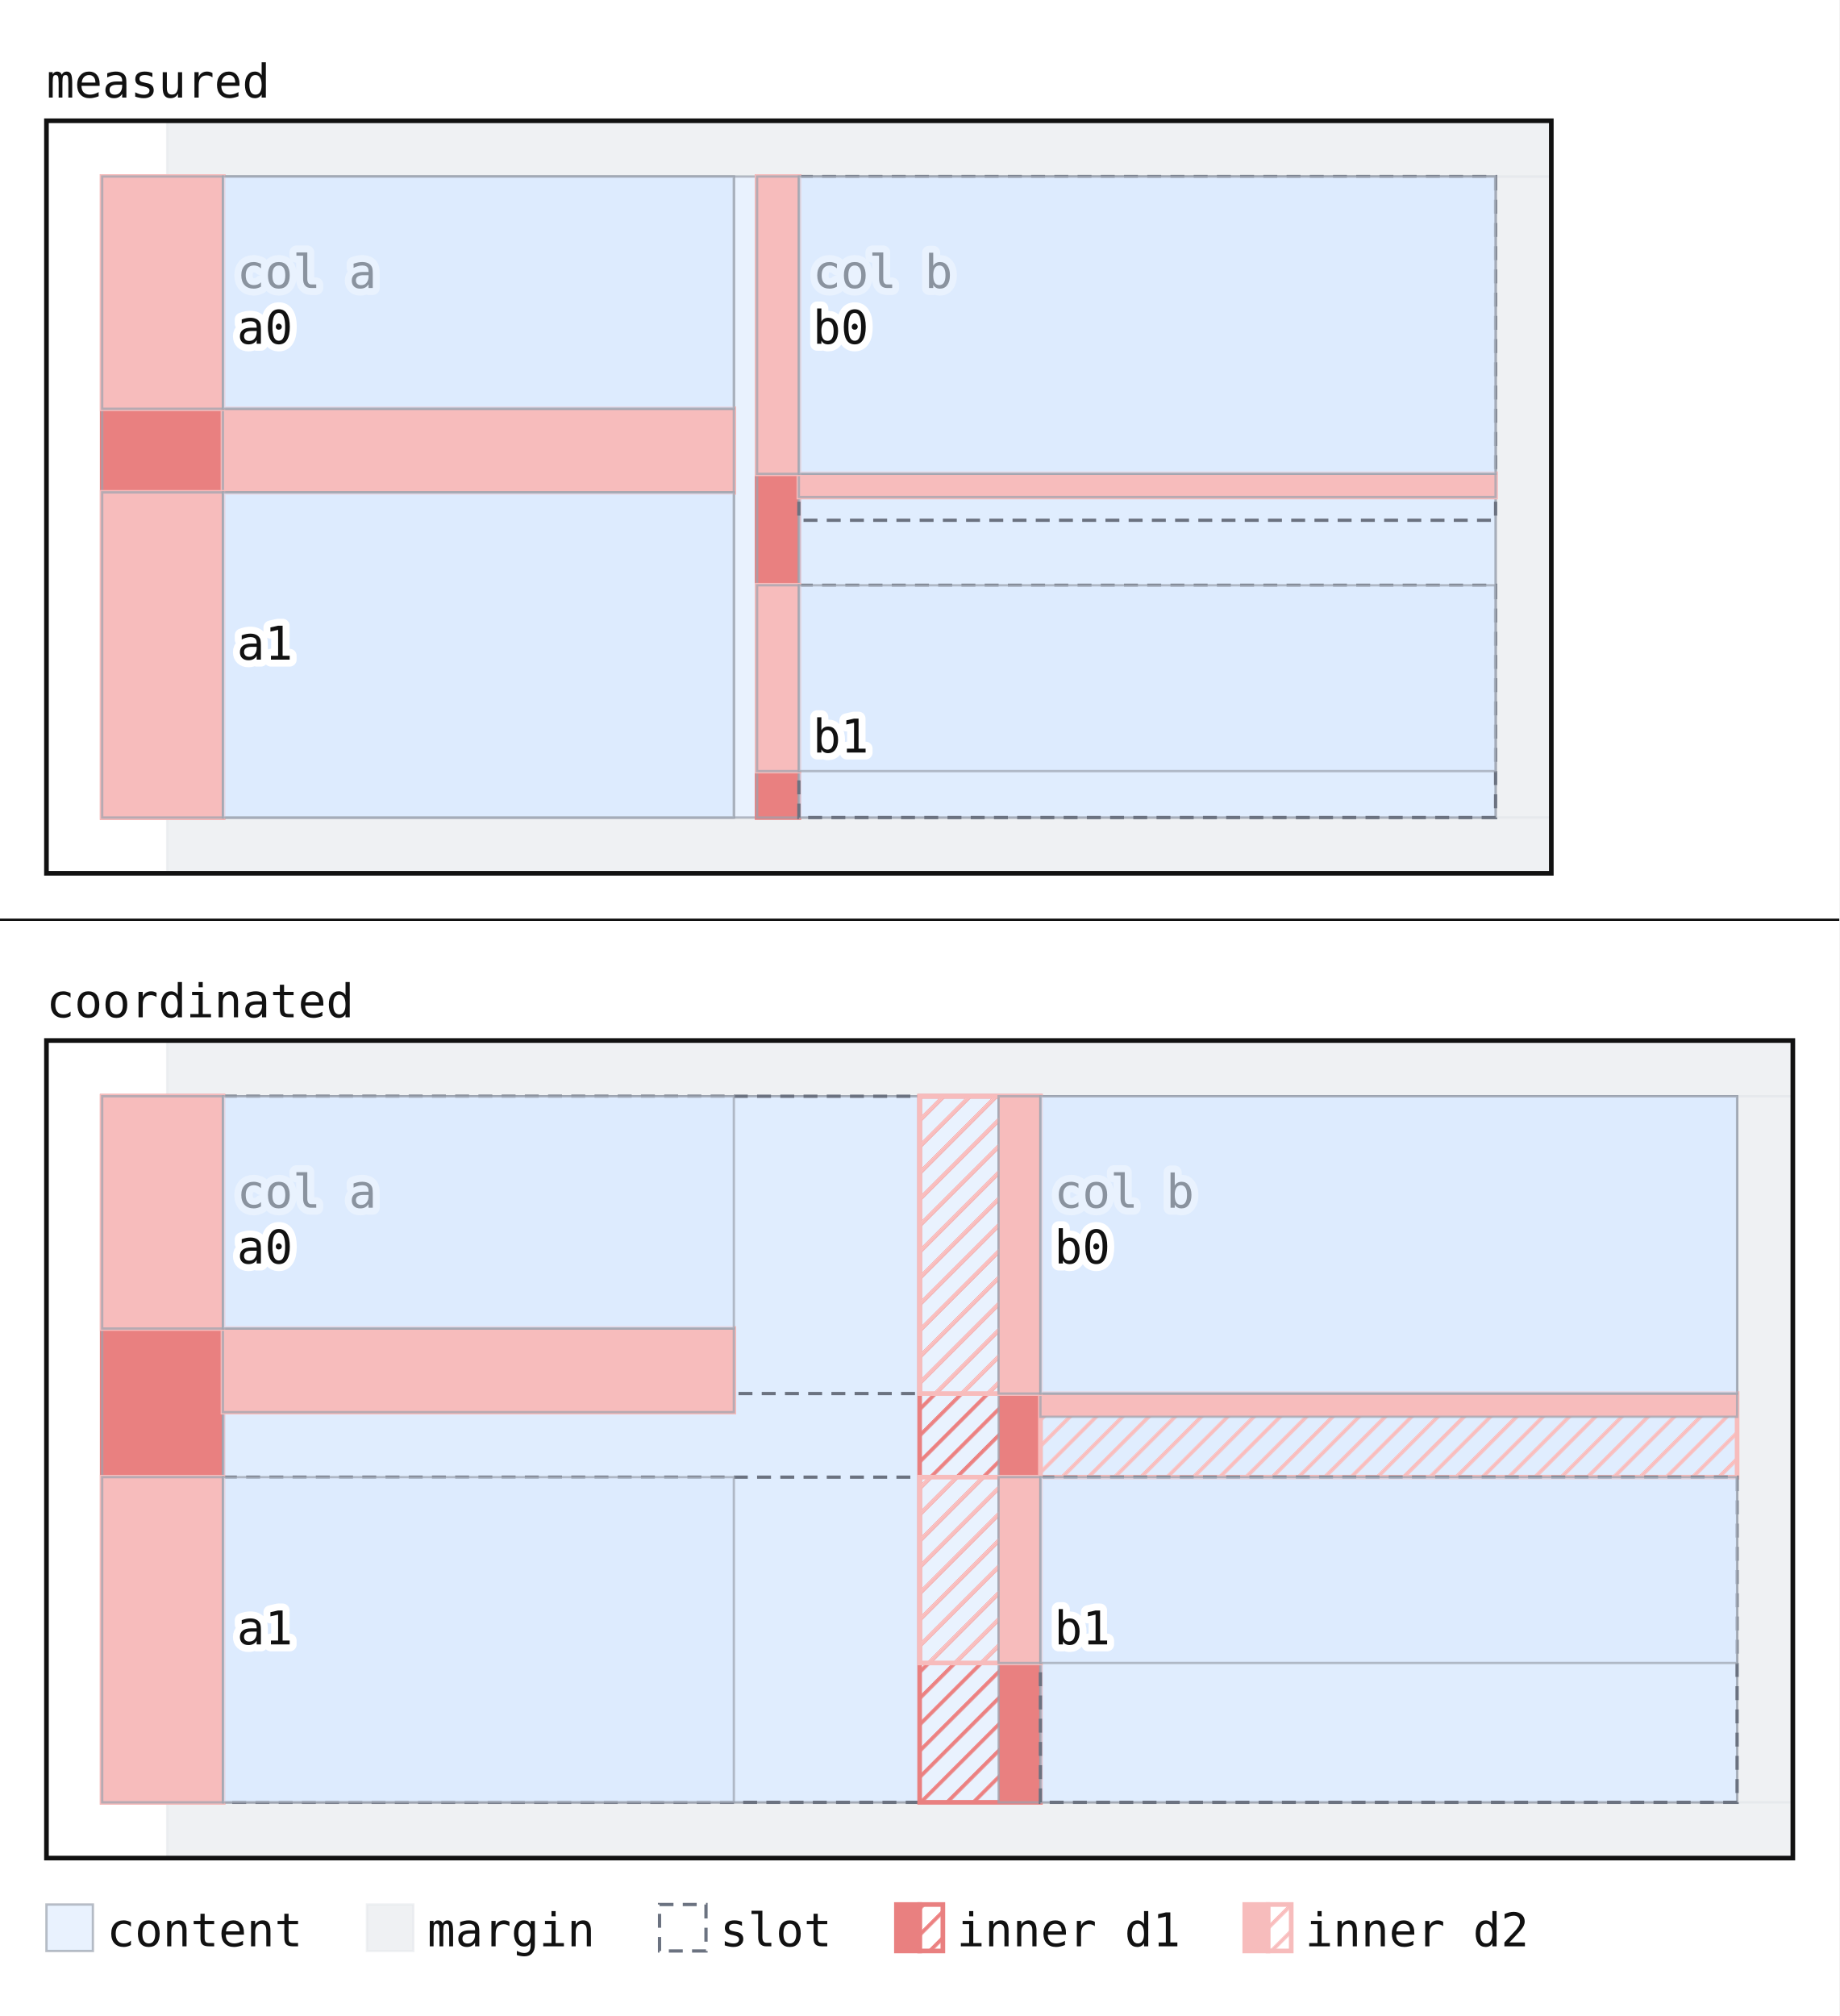
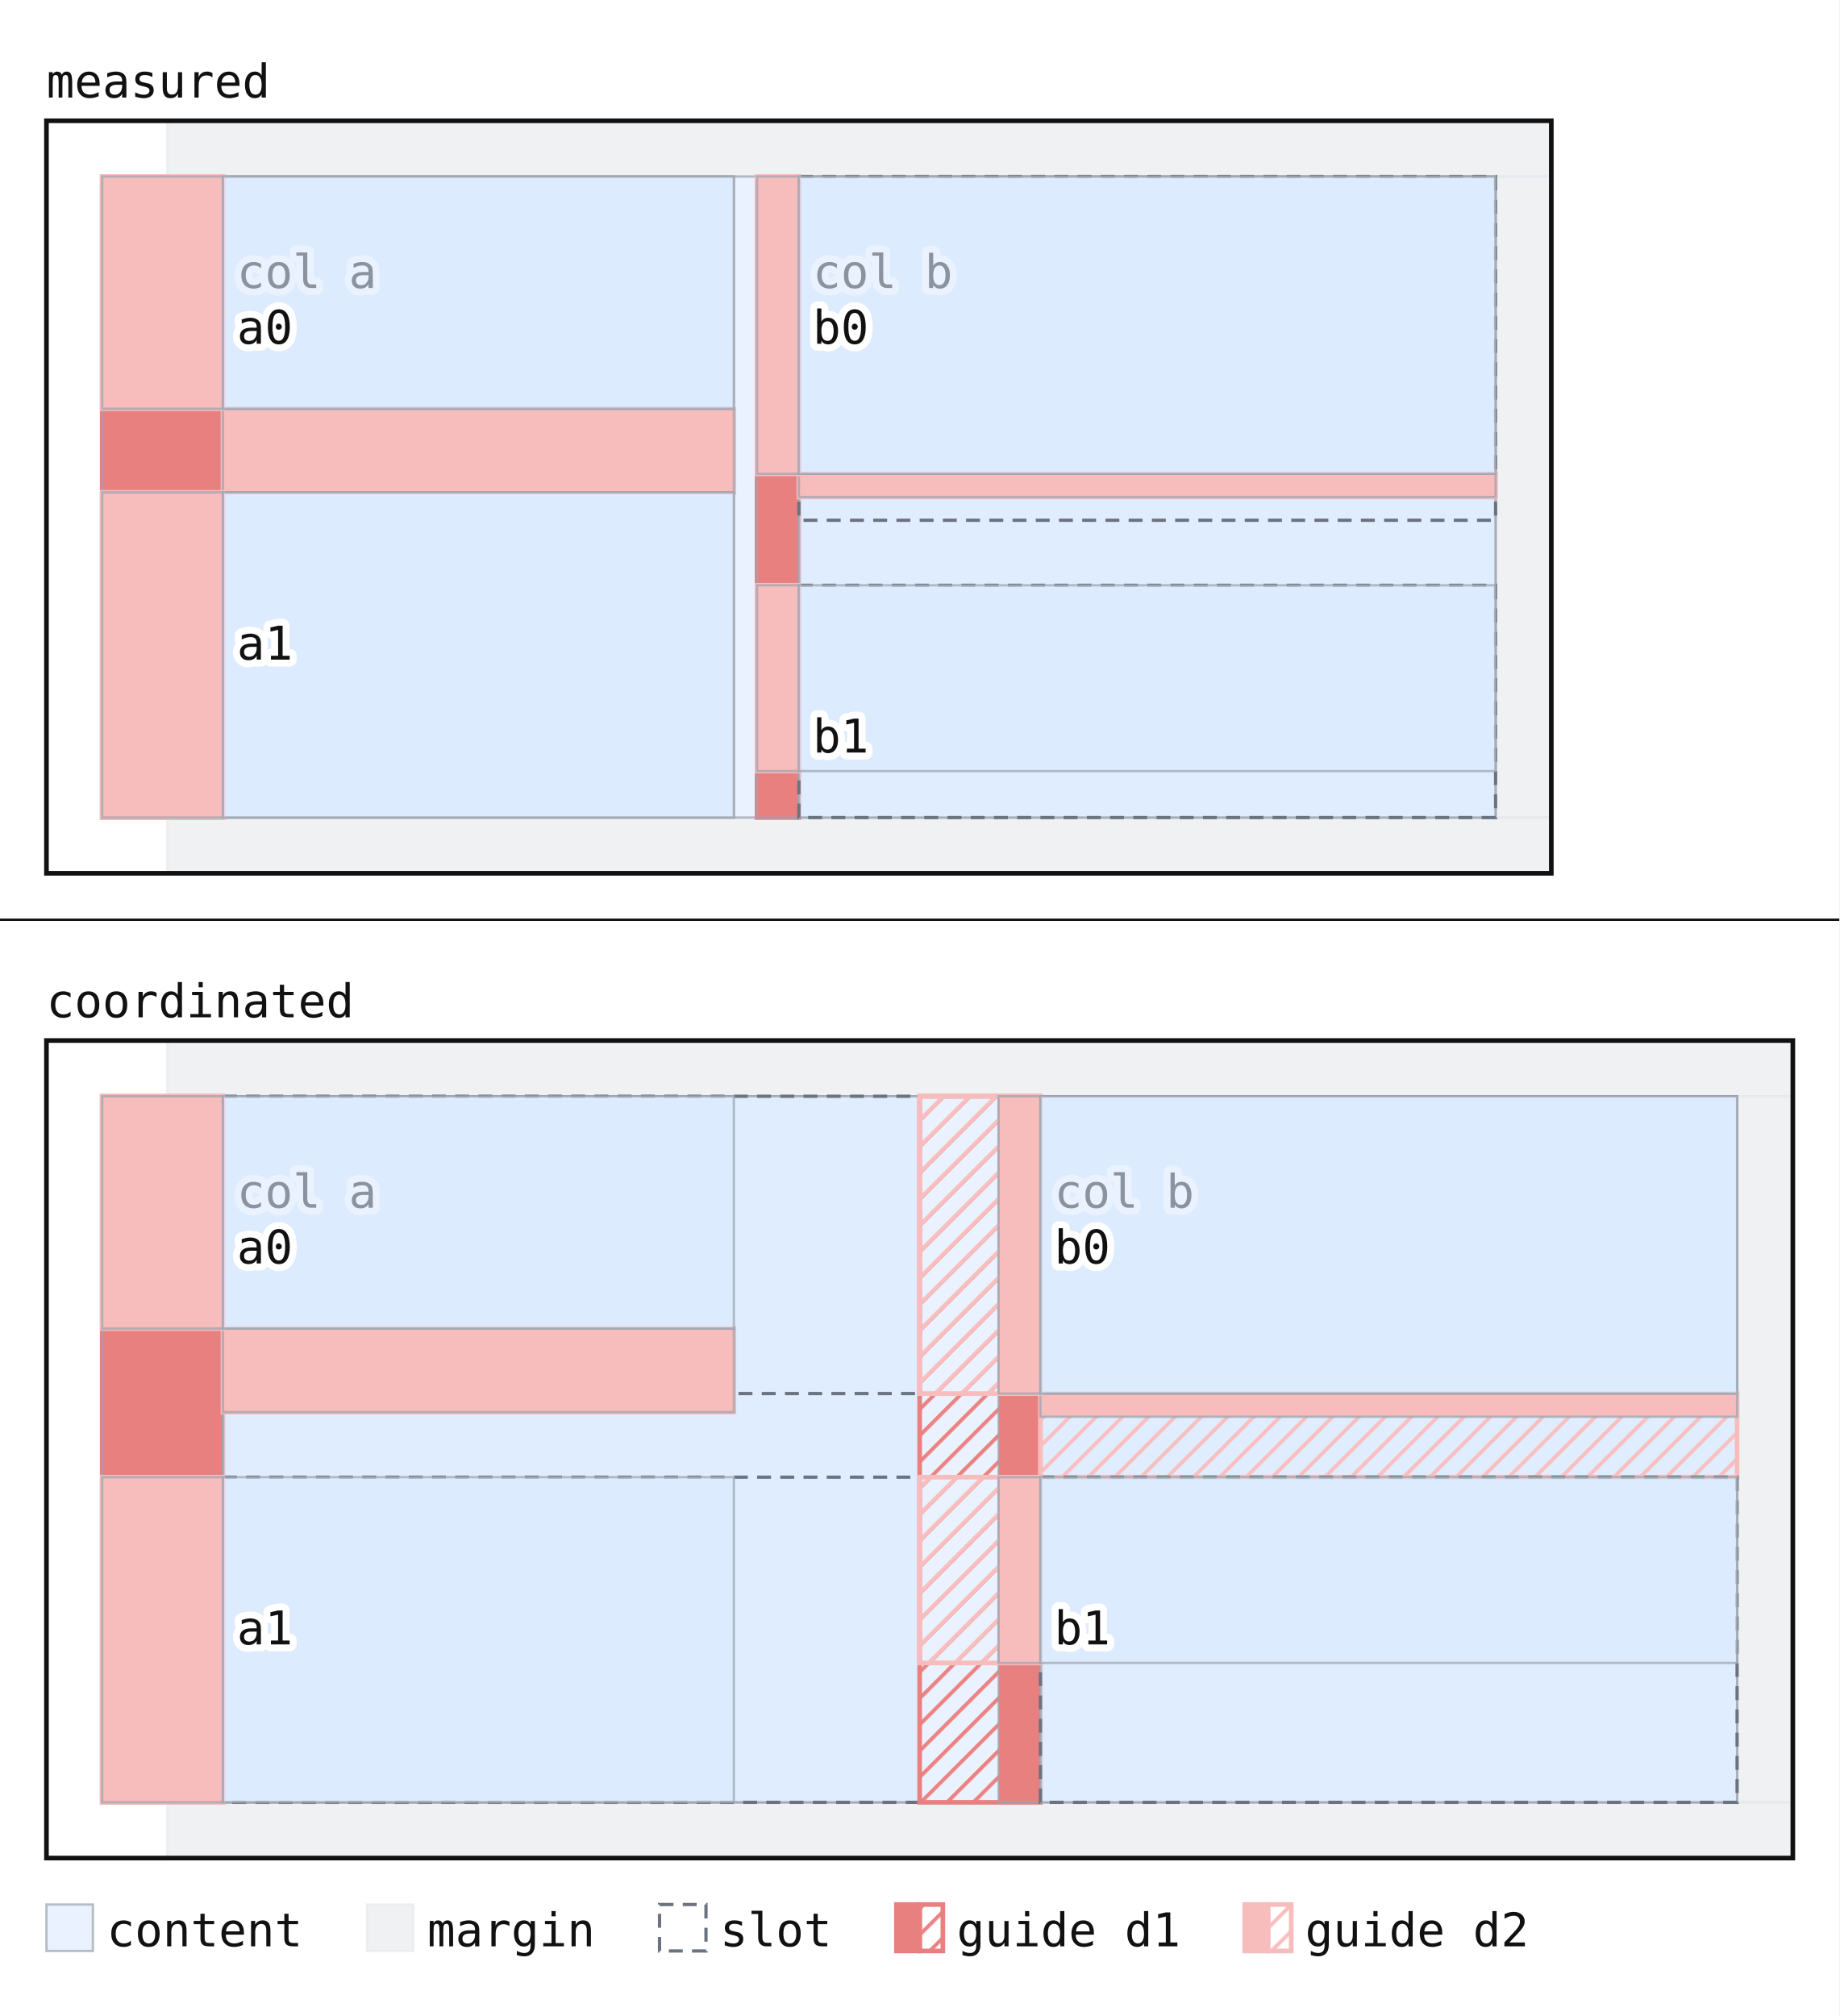
<svg xmlns="http://www.w3.org/2000/svg" viewBox="-10 -10 396 434" font-family="monospace" font-size="10">
  <defs>
-     <pattern id="hatch-i1" patternUnits="userSpaceOnUse" width="4" height="4" patternTransform="rotate(45)">
+     <pattern id="hatch-g1" patternUnits="userSpaceOnUse" width="4" height="4" patternTransform="rotate(45)">
      <line x1="0" y1="0" x2="0" y2="4" stroke="#e98080" stroke-width="1.6" />
    </pattern>
-     <pattern id="hatch-i2" patternUnits="userSpaceOnUse" width="4" height="4" patternTransform="rotate(45)">
+     <pattern id="hatch-g2" patternUnits="userSpaceOnUse" width="4" height="4" patternTransform="rotate(45)">
      <line x1="0" y1="0" x2="0" y2="4" stroke="#f7bcbc" stroke-width="1.6" />
    </pattern>
  </defs>
  <rect x="-10" y="-10" width="396" height="434" fill="#ffffff" />
  <rect x="0" y="0" width="0" height="0" fill="#dbeafe" fill-opacity="0.6" stroke="#9ca3af" stroke-width="0.5" stroke-opacity="0.7" />
  <text x="0" y="11" fill="#111111" stroke="#ffffff" stroke-width="3" stroke-linejoin="round" paint-order="stroke">measured</text>
  <rect x="26" y="16" width="298" height="12" fill="#e5e7eb" fill-opacity="0.6" stroke="#e5e7eb" stroke-width="0.5" stroke-opacity="0.6" />
  <rect x="26" y="166" width="298" height="12" fill="#e5e7eb" fill-opacity="0.6" stroke="#e5e7eb" stroke-width="0.5" stroke-opacity="0.6" />
  <rect x="26" y="28" width="12" height="138" fill="#e5e7eb" fill-opacity="0.6" stroke="#e5e7eb" stroke-width="0.5" stroke-opacity="0.6" />
  <rect x="312" y="28" width="12" height="138" fill="#e5e7eb" fill-opacity="0.6" stroke="#e5e7eb" stroke-width="0.5" stroke-opacity="0.6" />
  <rect x="38" y="28" width="274" height="138" fill="#dbeafe" fill-opacity="0.6" stroke="#9ca3af" stroke-width="0.5" stroke-opacity="0.7" />
-   <rect x="12" y="28" width="26" height="138" fill="url(#hatch-i1)" stroke="#e98080" stroke-width="1" />
+   <rect x="12" y="28" width="26" height="138" fill="url(#hatch-g1)" stroke="#e98080" stroke-width="1" />
  <rect x="12" y="28" width="26" height="138" fill="#e98080" stroke="#9ca3af" stroke-width="0.5" stroke-opacity="0.7" />
  <rect x="38" y="28" width="110" height="138" fill="#dbeafe" fill-opacity="0.6" stroke="#9ca3af" stroke-width="0.5" stroke-opacity="0.7" />
  <text x="41" y="52" fill="#111111" stroke="#ffffff" stroke-width="3" stroke-linejoin="round" paint-order="stroke">col a</text>
-   <rect x="38" y="78" width="110" height="18" fill="url(#hatch-i2)" stroke="#f7bcbc" stroke-width="1" />
+   <rect x="38" y="78" width="110" height="18" fill="url(#hatch-g2)" stroke="#f7bcbc" stroke-width="1" />
  <rect x="38" y="78" width="110" height="18" fill="#f7bcbc" stroke="#9ca3af" stroke-width="0.5" stroke-opacity="0.7" />
-   <rect x="12" y="28" width="26" height="50" fill="url(#hatch-i2)" stroke="#f7bcbc" stroke-width="1" />
+   <rect x="12" y="28" width="26" height="50" fill="url(#hatch-g2)" stroke="#f7bcbc" stroke-width="1" />
  <rect x="12" y="28" width="26" height="50" fill="#f7bcbc" stroke="#9ca3af" stroke-width="0.5" stroke-opacity="0.7" />
  <rect x="38" y="28" width="110" height="50" fill="#dbeafe" fill-opacity="0.6" stroke="#9ca3af" stroke-width="0.5" stroke-opacity="0.7" />
  <text x="41" y="64" fill="#111111" stroke="#ffffff" stroke-width="3" stroke-linejoin="round" paint-order="stroke">a0</text>
-   <rect x="12" y="96" width="26" height="70" fill="url(#hatch-i2)" stroke="#f7bcbc" stroke-width="1" />
+   <rect x="12" y="96" width="26" height="70" fill="url(#hatch-g2)" stroke="#f7bcbc" stroke-width="1" />
  <rect x="12" y="96" width="26" height="70" fill="#f7bcbc" stroke="#9ca3af" stroke-width="0.5" stroke-opacity="0.7" />
  <rect x="38" y="96" width="110" height="70" fill="#dbeafe" fill-opacity="0.6" stroke="#9ca3af" stroke-width="0.5" stroke-opacity="0.7" />
  <text x="41" y="132" fill="#111111" stroke="#ffffff" stroke-width="3" stroke-linejoin="round" paint-order="stroke">a1</text>
-   <rect x="153" y="28" width="9" height="138" fill="url(#hatch-i1)" stroke="#e98080" stroke-width="1" />
+   <rect x="153" y="28" width="9" height="138" fill="url(#hatch-g1)" stroke="#e98080" stroke-width="1" />
  <rect x="153" y="28" width="9" height="138" fill="#e98080" stroke="#9ca3af" stroke-width="0.5" stroke-opacity="0.7" />
  <rect x="162" y="28" width="150" height="138" fill="#dbeafe" fill-opacity="0.6" stroke="#9ca3af" stroke-width="0.5" stroke-opacity="0.7" />
  <text x="165" y="52" fill="#111111" stroke="#ffffff" stroke-width="3" stroke-linejoin="round" paint-order="stroke">col b</text>
  <rect x="162" y="28" width="150" height="74" fill="none" stroke="#6b7280" stroke-width="0.7" stroke-dasharray="3 2" />
-   <rect x="162" y="92" width="150" height="5" fill="url(#hatch-i2)" stroke="#f7bcbc" stroke-width="1" />
+   <rect x="162" y="92" width="150" height="5" fill="url(#hatch-g2)" stroke="#f7bcbc" stroke-width="1" />
  <rect x="162" y="92" width="150" height="5" fill="#f7bcbc" stroke="#9ca3af" stroke-width="0.5" stroke-opacity="0.7" />
-   <rect x="153" y="28" width="9" height="64" fill="url(#hatch-i2)" stroke="#f7bcbc" stroke-width="1" />
+   <rect x="153" y="28" width="9" height="64" fill="url(#hatch-g2)" stroke="#f7bcbc" stroke-width="1" />
  <rect x="153" y="28" width="9" height="64" fill="#f7bcbc" stroke="#9ca3af" stroke-width="0.5" stroke-opacity="0.7" />
  <rect x="162" y="28" width="150" height="64" fill="#dbeafe" fill-opacity="0.6" stroke="#9ca3af" stroke-width="0.5" stroke-opacity="0.7" />
  <text x="165" y="64" fill="#111111" stroke="#ffffff" stroke-width="3" stroke-linejoin="round" paint-order="stroke">b0</text>
  <rect x="162" y="116" width="150" height="50" fill="none" stroke="#6b7280" stroke-width="0.7" stroke-dasharray="3 2" />
-   <rect x="153" y="116" width="9" height="40" fill="url(#hatch-i2)" stroke="#f7bcbc" stroke-width="1" />
+   <rect x="153" y="116" width="9" height="40" fill="url(#hatch-g2)" stroke="#f7bcbc" stroke-width="1" />
  <rect x="153" y="116" width="9" height="40" fill="#f7bcbc" stroke="#9ca3af" stroke-width="0.5" stroke-opacity="0.7" />
  <rect x="162" y="116" width="150" height="40" fill="#dbeafe" fill-opacity="0.6" stroke="#9ca3af" stroke-width="0.5" stroke-opacity="0.7" />
  <text x="165" y="152" fill="#111111" stroke="#ffffff" stroke-width="3" stroke-linejoin="round" paint-order="stroke">b1</text>
  <rect x="0" y="16" width="324" height="162" fill="none" stroke="#111111" stroke-width="1" />
  <rect x="0" y="198" width="0" height="0" fill="#dbeafe" fill-opacity="0.6" stroke="#9ca3af" stroke-width="0.5" stroke-opacity="0.7" />
  <text x="0" y="209" fill="#111111" stroke="#ffffff" stroke-width="3" stroke-linejoin="round" paint-order="stroke">coordinated</text>
  <rect x="26" y="214" width="350" height="12" fill="#e5e7eb" fill-opacity="0.6" stroke="#e5e7eb" stroke-width="0.5" stroke-opacity="0.6" />
  <rect x="26" y="378" width="350" height="12" fill="#e5e7eb" fill-opacity="0.6" stroke="#e5e7eb" stroke-width="0.5" stroke-opacity="0.6" />
  <rect x="26" y="226" width="12" height="152" fill="#e5e7eb" fill-opacity="0.6" stroke="#e5e7eb" stroke-width="0.5" stroke-opacity="0.6" />
  <rect x="364" y="226" width="12" height="152" fill="#e5e7eb" fill-opacity="0.6" stroke="#e5e7eb" stroke-width="0.5" stroke-opacity="0.6" />
  <rect x="38" y="226" width="326" height="152" fill="#dbeafe" fill-opacity="0.6" stroke="#9ca3af" stroke-width="0.5" stroke-opacity="0.7" />
-   <rect x="12" y="226" width="26" height="152" fill="url(#hatch-i1)" stroke="#e98080" stroke-width="1" />
+   <rect x="12" y="226" width="26" height="152" fill="url(#hatch-g1)" stroke="#e98080" stroke-width="1" />
  <rect x="12" y="226" width="26" height="152" fill="#e98080" stroke="#9ca3af" stroke-width="0.5" stroke-opacity="0.7" />
  <rect x="38" y="226" width="150" height="152" fill="#dbeafe" fill-opacity="0.6" stroke="#9ca3af" stroke-width="0.5" stroke-opacity="0.7" />
  <text x="41" y="250" fill="#111111" stroke="#ffffff" stroke-width="3" stroke-linejoin="round" paint-order="stroke">col a</text>
  <rect x="38" y="226" width="150" height="64" fill="none" stroke="#6b7280" stroke-width="0.7" stroke-dasharray="3 2" />
-   <rect x="38" y="276" width="110" height="18" fill="url(#hatch-i2)" stroke="#f7bcbc" stroke-width="1" />
+   <rect x="38" y="276" width="110" height="18" fill="url(#hatch-g2)" stroke="#f7bcbc" stroke-width="1" />
  <rect x="38" y="276" width="110" height="18" fill="#f7bcbc" stroke="#9ca3af" stroke-width="0.5" stroke-opacity="0.7" />
-   <rect x="12" y="226" width="26" height="50" fill="url(#hatch-i2)" stroke="#f7bcbc" stroke-width="1" />
+   <rect x="12" y="226" width="26" height="50" fill="url(#hatch-g2)" stroke="#f7bcbc" stroke-width="1" />
  <rect x="12" y="226" width="26" height="50" fill="#f7bcbc" stroke="#9ca3af" stroke-width="0.5" stroke-opacity="0.7" />
  <rect x="38" y="226" width="110" height="50" fill="#dbeafe" fill-opacity="0.6" stroke="#9ca3af" stroke-width="0.5" stroke-opacity="0.7" />
  <text x="41" y="262" fill="#111111" stroke="#ffffff" stroke-width="3" stroke-linejoin="round" paint-order="stroke">a0</text>
  <rect x="38" y="308" width="150" height="70" fill="none" stroke="#6b7280" stroke-width="0.7" stroke-dasharray="3 2" />
-   <rect x="12" y="308" width="26" height="70" fill="url(#hatch-i2)" stroke="#f7bcbc" stroke-width="1" />
+   <rect x="12" y="308" width="26" height="70" fill="url(#hatch-g2)" stroke="#f7bcbc" stroke-width="1" />
  <rect x="12" y="308" width="26" height="70" fill="#f7bcbc" stroke="#9ca3af" stroke-width="0.5" stroke-opacity="0.7" />
  <rect x="38" y="308" width="110" height="70" fill="#dbeafe" fill-opacity="0.6" stroke="#9ca3af" stroke-width="0.5" stroke-opacity="0.7" />
  <text x="41" y="344" fill="#111111" stroke="#ffffff" stroke-width="3" stroke-linejoin="round" paint-order="stroke">a1</text>
-   <rect x="188" y="226" width="26" height="152" fill="url(#hatch-i1)" stroke="#e98080" stroke-width="1" />
+   <rect x="188" y="226" width="26" height="152" fill="url(#hatch-g1)" stroke="#e98080" stroke-width="1" />
  <rect x="205" y="226" width="9" height="152" fill="#e98080" stroke="#9ca3af" stroke-width="0.5" stroke-opacity="0.7" />
  <rect x="214" y="226" width="150" height="152" fill="#dbeafe" fill-opacity="0.6" stroke="#9ca3af" stroke-width="0.5" stroke-opacity="0.7" />
  <text x="217" y="250" fill="#111111" stroke="#ffffff" stroke-width="3" stroke-linejoin="round" paint-order="stroke">col b</text>
-   <rect x="214" y="290" width="150" height="18" fill="url(#hatch-i2)" stroke="#f7bcbc" stroke-width="1" />
+   <rect x="214" y="290" width="150" height="18" fill="url(#hatch-g2)" stroke="#f7bcbc" stroke-width="1" />
  <rect x="214" y="290" width="150" height="5" fill="#f7bcbc" stroke="#9ca3af" stroke-width="0.5" stroke-opacity="0.7" />
-   <rect x="188" y="226" width="26" height="64" fill="url(#hatch-i2)" stroke="#f7bcbc" stroke-width="1" />
+   <rect x="188" y="226" width="26" height="64" fill="url(#hatch-g2)" stroke="#f7bcbc" stroke-width="1" />
  <rect x="205" y="226" width="9" height="64" fill="#f7bcbc" stroke="#9ca3af" stroke-width="0.5" stroke-opacity="0.7" />
  <rect x="214" y="226" width="150" height="64" fill="#dbeafe" fill-opacity="0.6" stroke="#9ca3af" stroke-width="0.5" stroke-opacity="0.7" />
  <text x="217" y="262" fill="#111111" stroke="#ffffff" stroke-width="3" stroke-linejoin="round" paint-order="stroke">b0</text>
  <rect x="214" y="308" width="150" height="70" fill="none" stroke="#6b7280" stroke-width="0.7" stroke-dasharray="3 2" />
-   <rect x="188" y="308" width="26" height="40" fill="url(#hatch-i2)" stroke="#f7bcbc" stroke-width="1" />
+   <rect x="188" y="308" width="26" height="40" fill="url(#hatch-g2)" stroke="#f7bcbc" stroke-width="1" />
  <rect x="205" y="308" width="9" height="40" fill="#f7bcbc" stroke="#9ca3af" stroke-width="0.5" stroke-opacity="0.7" />
  <rect x="214" y="308" width="150" height="40" fill="#dbeafe" fill-opacity="0.6" stroke="#9ca3af" stroke-width="0.5" stroke-opacity="0.7" />
  <text x="217" y="344" fill="#111111" stroke="#ffffff" stroke-width="3" stroke-linejoin="round" paint-order="stroke">b1</text>
  <rect x="0" y="214" width="376" height="176" fill="none" stroke="#111111" stroke-width="1" />
  <rect x="0" y="400" width="10" height="10" fill="#dbeafe" fill-opacity="0.6" stroke="#9ca3af" stroke-width="0.5" stroke-opacity="0.7" />
  <text x="13" y="409" fill="#111111" stroke="#ffffff" stroke-width="3" stroke-linejoin="round" paint-order="stroke">content</text>
  <rect x="69" y="400" width="10" height="10" fill="#e5e7eb" fill-opacity="0.6" stroke="#e5e7eb" stroke-width="0.5" stroke-opacity="0.6" />
  <text x="82" y="409" fill="#111111" stroke="#ffffff" stroke-width="3" stroke-linejoin="round" paint-order="stroke">margin</text>
  <rect x="132" y="400" width="10" height="10" fill="none" stroke="#6b7280" stroke-width="0.7" stroke-dasharray="3 2" />
  <text x="145" y="409" fill="#111111" stroke="#ffffff" stroke-width="3" stroke-linejoin="round" paint-order="stroke">slot</text>
  <rect x="183" y="400" width="5" height="10" fill="#e98080" stroke="#e98080" stroke-width="1" />
-   <rect x="188" y="400" width="5" height="10" fill="url(#hatch-i1)" stroke="#e98080" stroke-width="1" />
-   <text x="196" y="409" fill="#111111" stroke="#ffffff" stroke-width="3" stroke-linejoin="round" paint-order="stroke">inner d1</text>
+   <rect x="188" y="400" width="5" height="10" fill="url(#hatch-g1)" stroke="#e98080" stroke-width="1" />
+   <text x="196" y="409" fill="#111111" stroke="#ffffff" stroke-width="3" stroke-linejoin="round" paint-order="stroke">guide d1</text>
  <rect x="258" y="400" width="5" height="10" fill="#f7bcbc" stroke="#f7bcbc" stroke-width="1" />
-   <rect x="263" y="400" width="5" height="10" fill="url(#hatch-i2)" stroke="#f7bcbc" stroke-width="1" />
-   <text x="271" y="409" fill="#111111" stroke="#ffffff" stroke-width="3" stroke-linejoin="round" paint-order="stroke">inner d2</text>
+   <rect x="263" y="400" width="5" height="10" fill="url(#hatch-g2)" stroke="#f7bcbc" stroke-width="1" />
+   <text x="271" y="409" fill="#111111" stroke="#ffffff" stroke-width="3" stroke-linejoin="round" paint-order="stroke">guide d2</text>
  <line x1="-10" y1="188" x2="386" y2="188" stroke="#111111" stroke-width="0.5" />
</svg>
